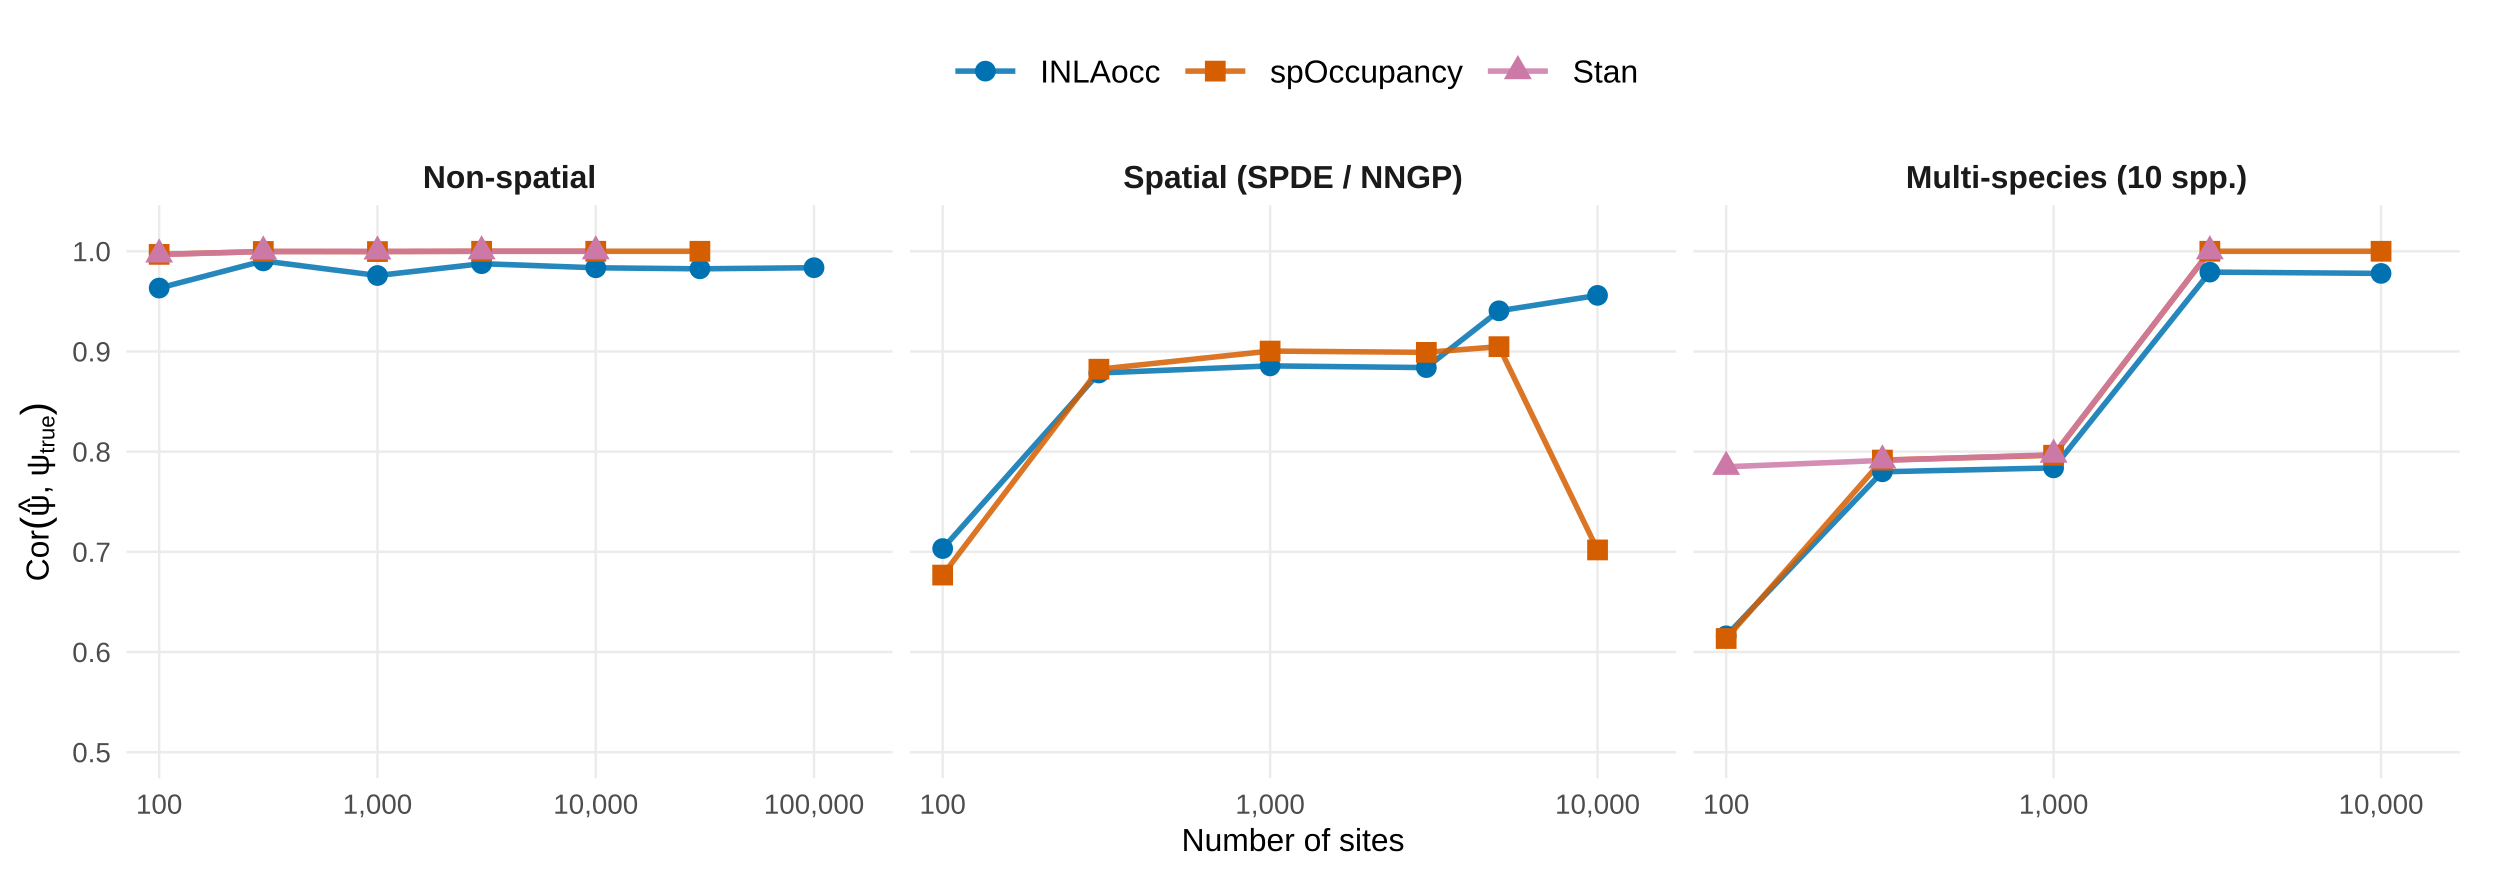
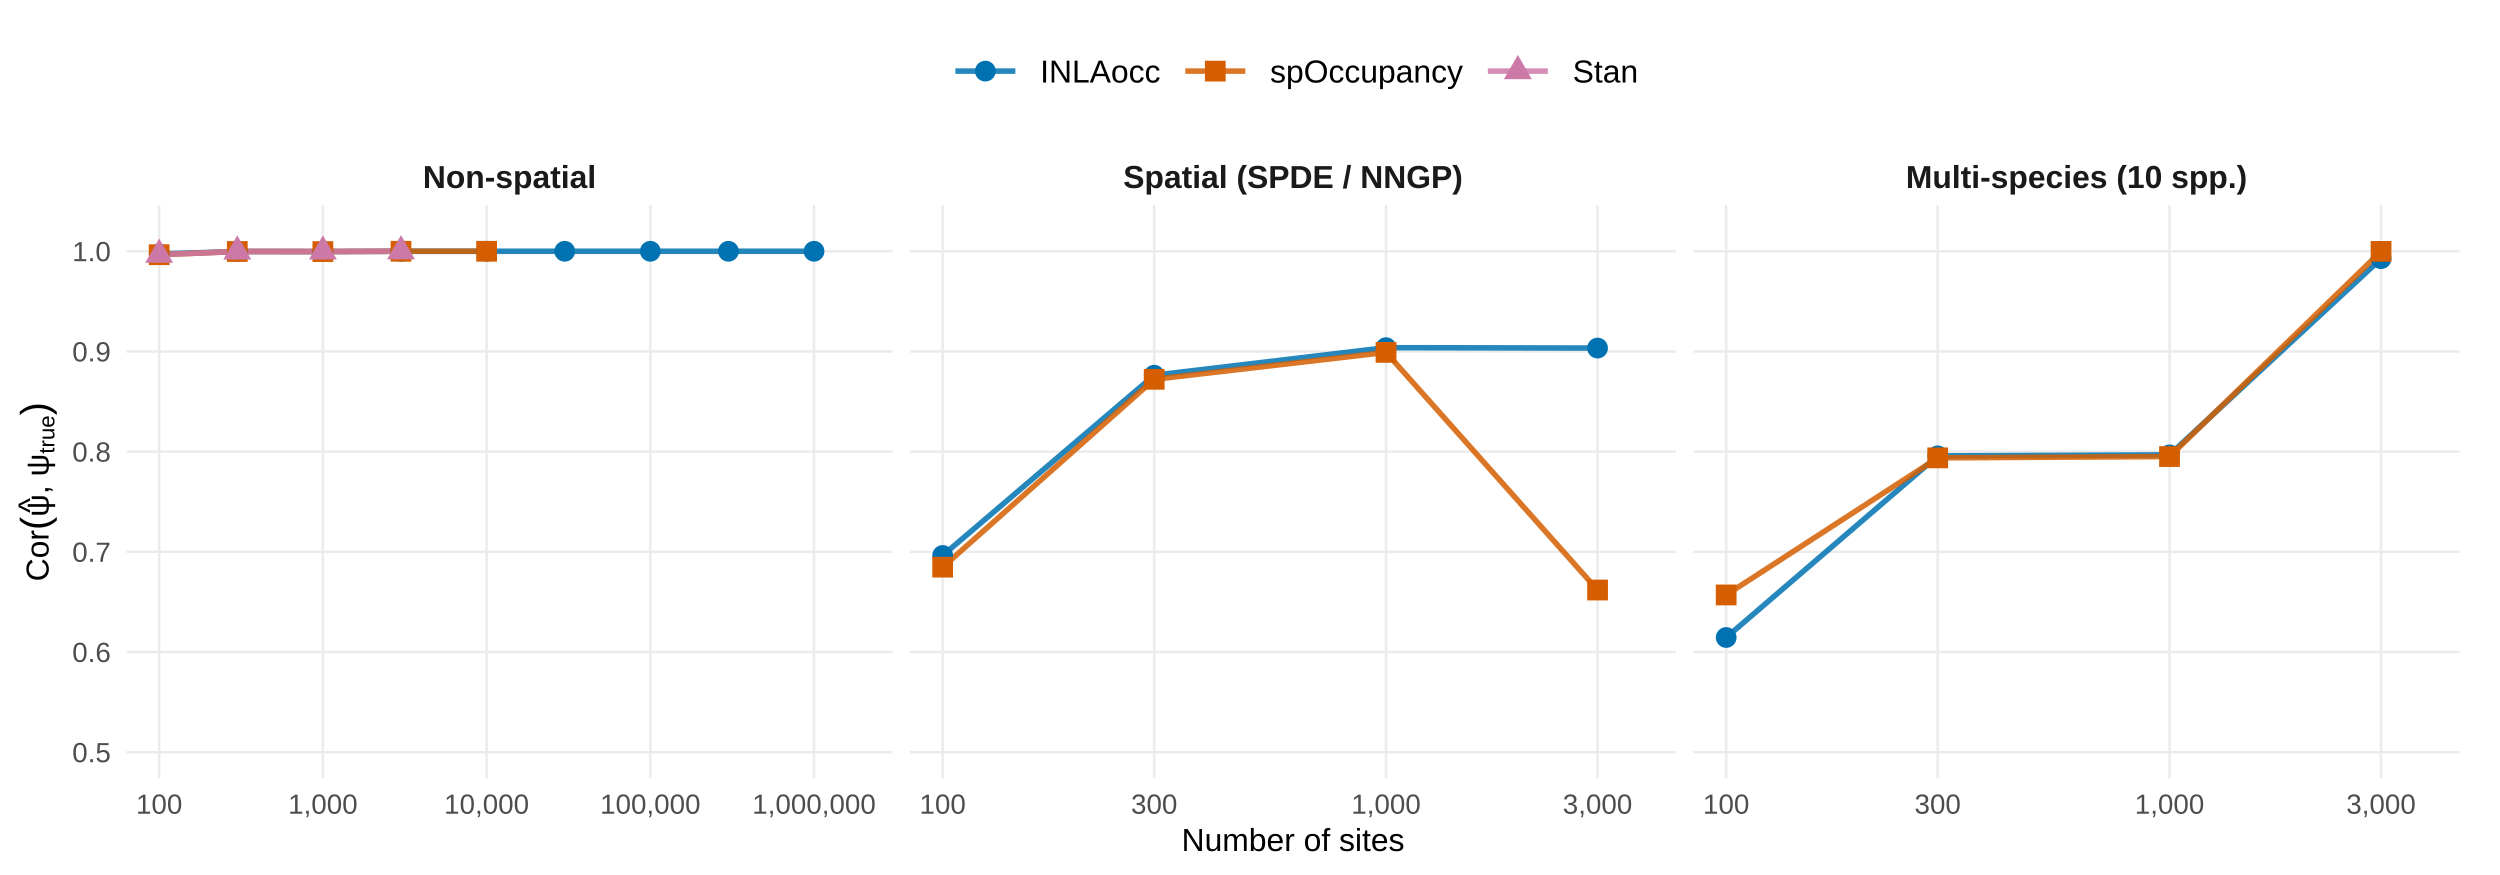
<svg xmlns="http://www.w3.org/2000/svg" width="864.00pt" height="302.40pt" viewBox="0 0 864.00 302.40">
  <g class="svglite">
    <defs>
      <style type="text/css">
    .svglite line, .svglite polyline, .svglite polygon, .svglite path, .svglite rect, .svglite circle {
      fill: none;
      stroke: #000000;
      stroke-linecap: round;
      stroke-linejoin: round;
      stroke-miterlimit: 10.00;
    }
    .svglite text {
      white-space: pre;
    }
    .svglite g.glyphgroup path {
      fill: inherit;
      stroke: none;
    }
  </style>
    </defs>
    <rect width="100%" height="100%" style="stroke: none; fill: #FFFFFF;" />
    <defs>
      <clipPath id="cpMC4wMHw4NjQuMDB8MC4wMHwzMDIuNDA=">
        <rect x="0.00" y="0.00" width="864.00" height="302.40" />
      </clipPath>
    </defs>
    <g clip-path="url(#cpMC4wMHw4NjQuMDB8MC4wMHwzMDIuNDA=)">
      <rect x="0.00" y="-0" width="864.00" height="302.40" style="stroke-width: 1.16; stroke: none; fill: #FFFFFF;" />
    </g>
    <defs>
      <clipPath id="cpNDMuNjl8MzA4LjQ5fDcwLjkxfDI2OC45Nw==">
        <rect x="43.69" y="70.91" width="264.80" height="198.06" />
      </clipPath>
    </defs>
    <g clip-path="url(#cpNDMuNjl8MzA4LjQ5fDcwLjkxfDI2OC45Nw==)">
      <rect x="43.69" y="70.91" width="264.80" height="198.06" style="stroke-width: 1.16; stroke: none; fill: #FFFFFF;" />
      <polyline points="43.69,259.97 308.49,259.97 " style="stroke-width: 0.85; stroke: #EBEBEB; stroke-linecap: butt;" />
      <polyline points="43.69,225.34 308.49,225.34 " style="stroke-width: 0.85; stroke: #EBEBEB; stroke-linecap: butt;" />
      <polyline points="43.69,190.72 308.49,190.72 " style="stroke-width: 0.85; stroke: #EBEBEB; stroke-linecap: butt;" />
      <polyline points="43.69,156.09 308.49,156.09 " style="stroke-width: 0.85; stroke: #EBEBEB; stroke-linecap: butt;" />
      <polyline points="43.69,121.47 308.49,121.47 " style="stroke-width: 0.85; stroke: #EBEBEB; stroke-linecap: butt;" />
      <polyline points="43.69,86.84 308.49,86.84 " style="stroke-width: 0.85; stroke: #EBEBEB; stroke-linecap: butt;" />
      <polyline points="55.01,268.97 55.01,70.91 " style="stroke-width: 0.85; stroke: #EBEBEB; stroke-linecap: butt;" />
-       <polyline points="130.45,268.97 130.45,70.91 " style="stroke-width: 0.85; stroke: #EBEBEB; stroke-linecap: butt;" />
-       <polyline points="205.89,268.97 205.89,70.91 " style="stroke-width: 0.85; stroke: #EBEBEB; stroke-linecap: butt;" />
+       <polyline points="111.59,268.97 111.59,70.91 " style="stroke-width: 0.85; stroke: #EBEBEB; stroke-linecap: butt;" />
+       <polyline points="168.17,268.97 168.17,70.91 " style="stroke-width: 0.85; stroke: #EBEBEB; stroke-linecap: butt;" />
+       <polyline points="224.75,268.97 224.75,70.91 " style="stroke-width: 0.85; stroke: #EBEBEB; stroke-linecap: butt;" />
      <polyline points="281.33,268.97 281.33,70.91 " style="stroke-width: 0.85; stroke: #EBEBEB; stroke-linecap: butt;" />
-       <polyline points="55.01,99.55 91.00,90.16 130.45,95.22 166.44,91.13 205.89,92.55 241.89,92.90 281.33,92.52 " style="stroke-width: 1.92; stroke: #0072B2; stroke-opacity: 0.85; stroke-linecap: butt;" />
-       <polyline points="55.01,87.91 91.00,86.91 130.45,86.94 166.44,86.84 205.89,86.84 241.89,86.84 " style="stroke-width: 1.92; stroke: #D55E00; stroke-opacity: 0.85; stroke-linecap: butt;" />
-       <polyline points="55.01,87.95 91.00,86.91 130.45,86.91 166.44,86.84 205.89,86.84 " style="stroke-width: 1.92; stroke: #CC79A7; stroke-opacity: 0.85; stroke-linecap: butt;" />
-       <circle cx="55.01" cy="99.55" r="3.59" style="stroke-width: 0.77; stroke: none; fill: #0072B2;" />
-       <polygon points="51.42,91.50 58.59,91.50 58.59,84.33 51.42,84.33 " style="stroke-width: 0.77; stroke: none; fill: #D55E00;" />
-       <polygon points="55.01,82.37 59.84,90.74 50.17,90.74 " style="stroke-width: 0.77; stroke: none; fill: #CC79A7;" />
-       <circle cx="91.00" cy="90.16" r="3.59" style="stroke-width: 0.77; stroke: none; fill: #0072B2;" />
-       <polygon points="87.41,90.50 94.59,90.50 94.59,83.32 87.41,83.32 " style="stroke-width: 0.77; stroke: none; fill: #D55E00;" />
-       <polygon points="91.00,81.33 95.83,89.70 86.17,89.70 " style="stroke-width: 0.77; stroke: none; fill: #CC79A7;" />
-       <circle cx="130.45" cy="95.22" r="3.59" style="stroke-width: 0.77; stroke: none; fill: #0072B2;" />
-       <polygon points="126.86,90.53 134.04,90.53 134.04,83.36 126.86,83.36 " style="stroke-width: 0.77; stroke: none; fill: #D55E00;" />
-       <polygon points="130.45,81.33 135.28,89.70 125.62,89.70 " style="stroke-width: 0.77; stroke: none; fill: #CC79A7;" />
-       <circle cx="166.44" cy="91.13" r="3.59" style="stroke-width: 0.77; stroke: none; fill: #0072B2;" />
-       <polygon points="162.86,90.43 170.03,90.43 170.03,83.25 162.86,83.25 " style="stroke-width: 0.77; stroke: none; fill: #D55E00;" />
-       <polygon points="166.44,81.26 171.28,89.63 161.61,89.63 " style="stroke-width: 0.77; stroke: none; fill: #CC79A7;" />
-       <circle cx="205.89" cy="92.55" r="3.59" style="stroke-width: 0.77; stroke: none; fill: #0072B2;" />
-       <polygon points="202.30,90.43 209.48,90.43 209.48,83.25 202.30,83.25 " style="stroke-width: 0.77; stroke: none; fill: #D55E00;" />
-       <circle cx="241.89" cy="92.90" r="3.59" style="stroke-width: 0.77; stroke: none; fill: #0072B2;" />
-       <polygon points="238.30,90.43 245.47,90.43 245.47,83.25 238.30,83.25 " style="stroke-width: 0.77; stroke: none; fill: #D55E00;" />
-       <circle cx="281.33" cy="92.52" r="3.59" style="stroke-width: 0.77; stroke: none; fill: #0072B2;" />
-       <polygon points="205.89,81.26 210.72,89.63 201.06,89.63 " style="stroke-width: 0.77; stroke: none; fill: #CC79A7;" />
+       <polyline points="55.01,87.74 82.00,86.91 111.59,86.94 138.58,86.84 168.17,86.84 195.17,86.84 224.75,86.84 251.75,86.84 281.33,86.84 " style="stroke-width: 1.92; stroke: #0072B2; stroke-opacity: 0.85; stroke-linecap: butt;" />
+       <polyline points="55.01,88.02 82.00,86.91 111.59,86.94 138.58,86.84 168.17,86.84 " style="stroke-width: 1.92; stroke: #D55E00; stroke-opacity: 0.85; stroke-linecap: butt;" />
+       <polyline points="55.01,88.02 82.00,86.91 111.59,86.91 138.58,86.84 " style="stroke-width: 1.92; stroke: #CC79A7; stroke-opacity: 0.85; stroke-linecap: butt;" />
+       <circle cx="55.01" cy="87.74" r="3.59" style="stroke-width: 0.77; stroke: none; fill: #0072B2;" />
+       <polygon points="51.42,91.61 58.59,91.61 58.59,84.43 51.42,84.43 " style="stroke-width: 0.77; stroke: none; fill: #D55E00;" />
+       <polygon points="55.01,82.44 59.84,90.81 50.17,90.81 " style="stroke-width: 0.77; stroke: none; fill: #CC79A7;" />
+       <circle cx="82.00" cy="86.91" r="3.59" style="stroke-width: 0.77; stroke: none; fill: #0072B2;" />
+       <polygon points="78.42,90.50 85.59,90.50 85.59,83.32 78.42,83.32 " style="stroke-width: 0.77; stroke: none; fill: #D55E00;" />
+       <polygon points="82.00,81.33 86.83,89.70 77.17,89.70 " style="stroke-width: 0.77; stroke: none; fill: #CC79A7;" />
+       <circle cx="111.59" cy="86.94" r="3.59" style="stroke-width: 0.77; stroke: none; fill: #0072B2;" />
+       <polygon points="108.00,90.53 115.18,90.53 115.18,83.36 108.00,83.36 " style="stroke-width: 0.77; stroke: none; fill: #D55E00;" />
+       <polygon points="111.59,81.33 116.42,89.70 106.76,89.70 " style="stroke-width: 0.77; stroke: none; fill: #CC79A7;" />
+       <circle cx="138.58" cy="86.84" r="3.59" style="stroke-width: 0.77; stroke: none; fill: #0072B2;" />
+       <polygon points="135.00,90.43 142.17,90.43 142.17,83.25 135.00,83.25 " style="stroke-width: 0.77; stroke: none; fill: #D55E00;" />
+       <polygon points="138.58,81.26 143.42,89.63 133.75,89.63 " style="stroke-width: 0.77; stroke: none; fill: #CC79A7;" />
+       <circle cx="168.17" cy="86.84" r="3.59" style="stroke-width: 0.77; stroke: none; fill: #0072B2;" />
+       <polygon points="164.58,90.43 171.76,90.43 171.76,83.25 164.58,83.25 " style="stroke-width: 0.77; stroke: none; fill: #D55E00;" />
+       <circle cx="195.17" cy="86.84" r="3.59" style="stroke-width: 0.77; stroke: none; fill: #0072B2;" />
+       <circle cx="224.75" cy="86.84" r="3.59" style="stroke-width: 0.77; stroke: none; fill: #0072B2;" />
+       <circle cx="251.75" cy="86.84" r="3.59" style="stroke-width: 0.77; stroke: none; fill: #0072B2;" />
+       <circle cx="281.33" cy="86.84" r="3.59" style="stroke-width: 0.77; stroke: none; fill: #0072B2;" />
    </g>
    <g clip-path="url(#cpMC4wMHw4NjQuMDB8MC4wMHwzMDIuNDA=)">
</g>
    <defs>
      <clipPath id="cpMzE0LjQ3fDU3OS4yN3w3MC45MXwyNjguOTc=">
        <rect x="314.47" y="70.91" width="264.80" height="198.06" />
      </clipPath>
    </defs>
    <g clip-path="url(#cpMzE0LjQ3fDU3OS4yN3w3MC45MXwyNjguOTc=)">
      <rect x="314.47" y="70.91" width="264.80" height="198.06" style="stroke-width: 1.16; stroke: none; fill: #FFFFFF;" />
      <polyline points="314.47,259.97 579.27,259.97 " style="stroke-width: 0.85; stroke: #EBEBEB; stroke-linecap: butt;" />
      <polyline points="314.47,225.34 579.27,225.34 " style="stroke-width: 0.85; stroke: #EBEBEB; stroke-linecap: butt;" />
      <polyline points="314.47,190.72 579.27,190.72 " style="stroke-width: 0.85; stroke: #EBEBEB; stroke-linecap: butt;" />
      <polyline points="314.47,156.09 579.27,156.09 " style="stroke-width: 0.85; stroke: #EBEBEB; stroke-linecap: butt;" />
      <polyline points="314.47,121.47 579.27,121.47 " style="stroke-width: 0.85; stroke: #EBEBEB; stroke-linecap: butt;" />
      <polyline points="314.47,86.84 579.27,86.84 " style="stroke-width: 0.85; stroke: #EBEBEB; stroke-linecap: butt;" />
      <polyline points="325.79,268.97 325.79,70.91 " style="stroke-width: 0.85; stroke: #EBEBEB; stroke-linecap: butt;" />
-       <polyline points="438.95,268.97 438.95,70.91 " style="stroke-width: 0.85; stroke: #EBEBEB; stroke-linecap: butt;" />
+       <polyline points="398.89,268.97 398.89,70.91 " style="stroke-width: 0.85; stroke: #EBEBEB; stroke-linecap: butt;" />
+       <polyline points="479.01,268.97 479.01,70.91 " style="stroke-width: 0.85; stroke: #EBEBEB; stroke-linecap: butt;" />
      <polyline points="552.11,268.97 552.11,70.91 " style="stroke-width: 0.85; stroke: #EBEBEB; stroke-linecap: butt;" />
-       <polyline points="325.79,189.58 379.78,128.91 438.95,126.45 492.94,127.04 518.05,107.41 552.11,102.08 " style="stroke-width: 1.92; stroke: #0072B2; stroke-opacity: 0.85; stroke-linecap: butt;" />
-       <polyline points="325.79,198.75 379.78,127.60 438.95,121.33 492.94,121.78 518.05,119.80 552.11,190.06 " style="stroke-width: 1.92; stroke: #D55E00; stroke-opacity: 0.85; stroke-linecap: butt;" />
-       <circle cx="325.79" cy="189.58" r="3.59" style="stroke-width: 0.77; stroke: none; fill: #0072B2;" />
-       <polygon points="322.20,202.34 329.37,202.34 329.37,195.16 322.20,195.16 " style="stroke-width: 0.77; stroke: none; fill: #D55E00;" />
-       <circle cx="379.78" cy="128.91" r="3.59" style="stroke-width: 0.77; stroke: none; fill: #0072B2;" />
-       <polygon points="376.19,131.18 383.37,131.18 383.37,124.01 376.19,124.01 " style="stroke-width: 0.77; stroke: none; fill: #D55E00;" />
-       <circle cx="438.95" cy="126.45" r="3.59" style="stroke-width: 0.77; stroke: none; fill: #0072B2;" />
-       <polygon points="435.36,124.92 442.54,124.92 442.54,117.74 435.36,117.74 " style="stroke-width: 0.77; stroke: none; fill: #D55E00;" />
-       <circle cx="492.94" cy="127.04" r="3.59" style="stroke-width: 0.77; stroke: none; fill: #0072B2;" />
-       <polygon points="489.35,125.37 496.53,125.37 496.53,118.19 489.35,118.19 " style="stroke-width: 0.77; stroke: none; fill: #D55E00;" />
-       <circle cx="518.05" cy="107.41" r="3.59" style="stroke-width: 0.77; stroke: none; fill: #0072B2;" />
-       <polygon points="514.46,123.39 521.64,123.39 521.64,116.22 514.46,116.22 " style="stroke-width: 0.77; stroke: none; fill: #D55E00;" />
-       <circle cx="552.11" cy="102.08" r="3.59" style="stroke-width: 0.77; stroke: none; fill: #0072B2;" />
-       <polygon points="548.53,193.65 555.70,193.65 555.70,186.47 548.53,186.47 " style="stroke-width: 0.77; stroke: none; fill: #D55E00;" />
+       <polyline points="325.79,191.97 398.89,129.67 479.01,120.15 552.11,120.29 " style="stroke-width: 1.92; stroke: #0072B2; stroke-opacity: 0.85; stroke-linecap: butt;" />
+       <polyline points="325.79,196.02 398.89,131.09 479.01,121.78 552.11,203.91 " style="stroke-width: 1.92; stroke: #D55E00; stroke-opacity: 0.85; stroke-linecap: butt;" />
+       <circle cx="325.79" cy="191.97" r="3.59" style="stroke-width: 0.77; stroke: none; fill: #0072B2;" />
+       <polygon points="322.20,199.60 329.37,199.60 329.37,192.43 322.20,192.43 " style="stroke-width: 0.77; stroke: none; fill: #D55E00;" />
+       <circle cx="398.89" cy="129.67" r="3.59" style="stroke-width: 0.77; stroke: none; fill: #0072B2;" />
+       <polygon points="395.30,134.68 402.48,134.68 402.48,127.51 395.30,127.51 " style="stroke-width: 0.77; stroke: none; fill: #D55E00;" />
+       <circle cx="479.01" cy="120.15" r="3.59" style="stroke-width: 0.77; stroke: none; fill: #0072B2;" />
+       <polygon points="475.42,125.37 482.60,125.37 482.60,118.19 475.42,118.19 " style="stroke-width: 0.77; stroke: none; fill: #D55E00;" />
+       <circle cx="552.11" cy="120.29" r="3.59" style="stroke-width: 0.77; stroke: none; fill: #0072B2;" />
+       <polygon points="548.53,207.50 555.70,207.50 555.70,200.32 548.53,200.32 " style="stroke-width: 0.77; stroke: none; fill: #D55E00;" />
    </g>
    <g clip-path="url(#cpMC4wMHw4NjQuMDB8MC4wMHwzMDIuNDA=)">
</g>
    <defs>
      <clipPath id="cpNTg1LjI1fDg1MC4wNXw3MC45MXwyNjguOTc=">
        <rect x="585.25" y="70.91" width="264.80" height="198.06" />
      </clipPath>
    </defs>
    <g clip-path="url(#cpNTg1LjI1fDg1MC4wNXw3MC45MXwyNjguOTc=)">
      <rect x="585.25" y="70.91" width="264.80" height="198.06" style="stroke-width: 1.16; stroke: none; fill: #FFFFFF;" />
      <polyline points="585.25,259.97 850.05,259.97 " style="stroke-width: 0.85; stroke: #EBEBEB; stroke-linecap: butt;" />
      <polyline points="585.25,225.34 850.05,225.34 " style="stroke-width: 0.85; stroke: #EBEBEB; stroke-linecap: butt;" />
      <polyline points="585.25,190.72 850.05,190.72 " style="stroke-width: 0.85; stroke: #EBEBEB; stroke-linecap: butt;" />
      <polyline points="585.25,156.09 850.05,156.09 " style="stroke-width: 0.85; stroke: #EBEBEB; stroke-linecap: butt;" />
      <polyline points="585.25,121.47 850.05,121.47 " style="stroke-width: 0.85; stroke: #EBEBEB; stroke-linecap: butt;" />
      <polyline points="585.25,86.84 850.05,86.84 " style="stroke-width: 0.85; stroke: #EBEBEB; stroke-linecap: butt;" />
      <polyline points="596.57,268.97 596.57,70.91 " style="stroke-width: 0.85; stroke: #EBEBEB; stroke-linecap: butt;" />
-       <polyline points="709.73,268.97 709.73,70.91 " style="stroke-width: 0.85; stroke: #EBEBEB; stroke-linecap: butt;" />
+       <polyline points="669.67,268.97 669.67,70.91 " style="stroke-width: 0.85; stroke: #EBEBEB; stroke-linecap: butt;" />
+       <polyline points="749.79,268.97 749.79,70.91 " style="stroke-width: 0.85; stroke: #EBEBEB; stroke-linecap: butt;" />
      <polyline points="822.89,268.97 822.89,70.91 " style="stroke-width: 0.85; stroke: #EBEBEB; stroke-linecap: butt;" />
-       <polyline points="596.57,219.74 650.56,163.05 709.73,161.70 763.72,94.04 822.89,94.49 " style="stroke-width: 1.92; stroke: #0072B2; stroke-opacity: 0.85; stroke-linecap: butt;" />
-       <polyline points="596.57,220.67 650.56,159.00 709.73,157.34 763.72,86.84 822.89,86.84 " style="stroke-width: 1.92; stroke: #D55E00; stroke-opacity: 0.85; stroke-linecap: butt;" />
-       <polyline points="596.57,161.32 650.56,159.11 709.73,157.13 763.72,86.84 " style="stroke-width: 1.92; stroke: #CC79A7; stroke-opacity: 0.85; stroke-linecap: butt;" />
-       <circle cx="596.57" cy="219.74" r="3.59" style="stroke-width: 0.77; stroke: none; fill: #0072B2;" />
-       <polygon points="592.98,224.26 600.15,224.26 600.15,217.08 592.98,217.08 " style="stroke-width: 0.77; stroke: none; fill: #D55E00;" />
-       <circle cx="650.56" cy="163.05" r="3.59" style="stroke-width: 0.77; stroke: none; fill: #0072B2;" />
-       <polygon points="646.97,162.59 654.15,162.59 654.15,155.41 646.97,155.41 " style="stroke-width: 0.77; stroke: none; fill: #D55E00;" />
-       <circle cx="709.73" cy="161.70" r="3.59" style="stroke-width: 0.77; stroke: none; fill: #0072B2;" />
-       <polygon points="706.14,160.93 713.32,160.93 713.32,153.75 706.14,153.75 " style="stroke-width: 0.77; stroke: none; fill: #D55E00;" />
-       <circle cx="763.72" cy="94.04" r="3.59" style="stroke-width: 0.77; stroke: none; fill: #0072B2;" />
-       <polygon points="760.13,90.43 767.31,90.43 767.31,83.25 760.13,83.25 " style="stroke-width: 0.77; stroke: none; fill: #D55E00;" />
-       <circle cx="822.89" cy="94.49" r="3.59" style="stroke-width: 0.77; stroke: none; fill: #0072B2;" />
-       <polygon points="819.31,90.43 826.48,90.43 826.48,83.25 819.31,83.25 " style="stroke-width: 0.77; stroke: none; fill: #D55E00;" />
-       <polygon points="596.57,155.74 601.40,164.11 591.73,164.11 " style="stroke-width: 0.77; stroke: none; fill: #CC79A7;" />
-       <polygon points="650.56,153.53 655.39,161.89 645.73,161.89 " style="stroke-width: 0.77; stroke: none; fill: #CC79A7;" />
-       <polygon points="709.73,151.55 714.56,159.92 704.90,159.92 " style="stroke-width: 0.77; stroke: none; fill: #CC79A7;" />
-       <polygon points="763.72,81.26 768.55,89.63 758.89,89.63 " style="stroke-width: 0.77; stroke: none; fill: #CC79A7;" />
+       <polyline points="596.57,220.32 669.67,157.55 749.79,157.20 822.89,89.40 " style="stroke-width: 1.92; stroke: #0072B2; stroke-opacity: 0.85; stroke-linecap: butt;" />
+       <polyline points="596.57,205.61 669.67,158.24 749.79,157.79 822.89,86.87 " style="stroke-width: 1.92; stroke: #D55E00; stroke-opacity: 0.85; stroke-linecap: butt;" />
+       <circle cx="596.57" cy="220.32" r="3.59" style="stroke-width: 0.77; stroke: none; fill: #0072B2;" />
+       <polygon points="592.98,209.20 600.15,209.20 600.15,202.02 592.98,202.02 " style="stroke-width: 0.77; stroke: none; fill: #D55E00;" />
+       <circle cx="669.67" cy="157.55" r="3.59" style="stroke-width: 0.77; stroke: none; fill: #0072B2;" />
+       <polygon points="666.08,161.83 673.26,161.83 673.26,154.65 666.08,154.65 " style="stroke-width: 0.77; stroke: none; fill: #D55E00;" />
+       <circle cx="749.79" cy="157.20" r="3.59" style="stroke-width: 0.77; stroke: none; fill: #0072B2;" />
+       <polygon points="746.20,161.38 753.38,161.38 753.38,154.20 746.20,154.20 " style="stroke-width: 0.77; stroke: none; fill: #D55E00;" />
+       <circle cx="822.89" cy="89.40" r="3.59" style="stroke-width: 0.77; stroke: none; fill: #0072B2;" />
+       <polygon points="819.31,90.46 826.48,90.46 826.48,83.29 819.31,83.29 " style="stroke-width: 0.77; stroke: none; fill: #D55E00;" />
    </g>
    <g clip-path="url(#cpMC4wMHw4NjQuMDB8MC4wMHwzMDIuNDA=)">
</g>
    <defs>
      <clipPath id="cpNDMuNjl8MzA4LjQ5fDUxLjE1fDcwLjkx">
        <rect x="43.69" y="51.15" width="264.80" height="19.76" />
      </clipPath>
    </defs>
    <g clip-path="url(#cpNDMuNjl8MzA4LjQ5fDUxLjE1fDcwLjkx)">
      <text x="176.09" y="64.97" text-anchor="middle" style="font-size: 11.00px; font-weight: bold;fill: #1A1A1A; font-family: &quot;Arial&quot;;" textLength="59.91px" lengthAdjust="spacingAndGlyphs">Non-spatial</text>
    </g>
    <g clip-path="url(#cpMC4wMHw4NjQuMDB8MC4wMHwzMDIuNDA=)">
</g>
    <defs>
      <clipPath id="cpMzE0LjQ3fDU3OS4yN3w1MS4xNXw3MC45MQ==">
        <rect x="314.47" y="51.15" width="264.80" height="19.76" />
      </clipPath>
    </defs>
    <g clip-path="url(#cpMzE0LjQ3fDU3OS4yN3w1MS4xNXw3MC45MQ==)">
      <text x="446.87" y="64.97" text-anchor="middle" style="font-size: 11.00px; font-weight: bold;fill: #1A1A1A; font-family: &quot;Arial&quot;;" textLength="117.41px" lengthAdjust="spacingAndGlyphs">Spatial (SPDE / NNGP)</text>
    </g>
    <g clip-path="url(#cpMC4wMHw4NjQuMDB8MC4wMHwzMDIuNDA=)">
</g>
    <defs>
      <clipPath id="cpNTg1LjI1fDg1MC4wNXw1MS4xNXw3MC45MQ==">
        <rect x="585.25" y="51.15" width="264.80" height="19.76" />
      </clipPath>
    </defs>
    <g clip-path="url(#cpNTg1LjI1fDg1MC4wNXw1MS4xNXw3MC45MQ==)">
      <text x="717.65" y="64.97" text-anchor="middle" style="font-size: 11.00px; font-weight: bold;fill: #1A1A1A; font-family: &quot;Arial&quot;;" textLength="118.03px" lengthAdjust="spacingAndGlyphs">Multi-species (10 spp.)</text>
    </g>
    <g clip-path="url(#cpMC4wMHw4NjQuMDB8MC4wMHwzMDIuNDA=)">
      <text x="55.01" y="281.22" text-anchor="middle" style="font-size: 9.60px;fill: #4D4D4D; font-family: &quot;Arial&quot;;" textLength="15.98px" lengthAdjust="spacingAndGlyphs">100</text>
-       <text x="130.45" y="281.22" text-anchor="middle" style="font-size: 9.60px;fill: #4D4D4D; font-family: &quot;Arial&quot;;" textLength="23.98px" lengthAdjust="spacingAndGlyphs">1,000</text>
-       <text x="205.89" y="281.22" text-anchor="middle" style="font-size: 9.60px;fill: #4D4D4D; font-family: &quot;Arial&quot;;" textLength="29.31px" lengthAdjust="spacingAndGlyphs">10,000</text>
-       <text x="281.33" y="281.22" text-anchor="middle" style="font-size: 9.60px;fill: #4D4D4D; font-family: &quot;Arial&quot;;" textLength="34.64px" lengthAdjust="spacingAndGlyphs">100,000</text>
+       <text x="111.59" y="281.22" text-anchor="middle" style="font-size: 9.60px;fill: #4D4D4D; font-family: &quot;Arial&quot;;" textLength="23.98px" lengthAdjust="spacingAndGlyphs">1,000</text>
+       <text x="168.17" y="281.22" text-anchor="middle" style="font-size: 9.60px;fill: #4D4D4D; font-family: &quot;Arial&quot;;" textLength="29.31px" lengthAdjust="spacingAndGlyphs">10,000</text>
+       <text x="224.75" y="281.22" text-anchor="middle" style="font-size: 9.60px;fill: #4D4D4D; font-family: &quot;Arial&quot;;" textLength="34.64px" lengthAdjust="spacingAndGlyphs">100,000</text>
+       <text x="281.33" y="281.22" text-anchor="middle" style="font-size: 9.60px;fill: #4D4D4D; font-family: &quot;Arial&quot;;" textLength="42.64px" lengthAdjust="spacingAndGlyphs">1,000,000</text>
      <text x="325.79" y="281.22" text-anchor="middle" style="font-size: 9.60px;fill: #4D4D4D; font-family: &quot;Arial&quot;;" textLength="15.98px" lengthAdjust="spacingAndGlyphs">100</text>
-       <text x="438.95" y="281.22" text-anchor="middle" style="font-size: 9.60px;fill: #4D4D4D; font-family: &quot;Arial&quot;;" textLength="23.98px" lengthAdjust="spacingAndGlyphs">1,000</text>
-       <text x="552.11" y="281.22" text-anchor="middle" style="font-size: 9.60px;fill: #4D4D4D; font-family: &quot;Arial&quot;;" textLength="29.31px" lengthAdjust="spacingAndGlyphs">10,000</text>
+       <text x="398.89" y="281.22" text-anchor="middle" style="font-size: 9.60px;fill: #4D4D4D; font-family: &quot;Arial&quot;;" textLength="15.98px" lengthAdjust="spacingAndGlyphs">300</text>
+       <text x="479.01" y="281.22" text-anchor="middle" style="font-size: 9.60px;fill: #4D4D4D; font-family: &quot;Arial&quot;;" textLength="23.98px" lengthAdjust="spacingAndGlyphs">1,000</text>
+       <text x="552.11" y="281.22" text-anchor="middle" style="font-size: 9.60px;fill: #4D4D4D; font-family: &quot;Arial&quot;;" textLength="23.98px" lengthAdjust="spacingAndGlyphs">3,000</text>
      <text x="596.57" y="281.22" text-anchor="middle" style="font-size: 9.60px;fill: #4D4D4D; font-family: &quot;Arial&quot;;" textLength="15.98px" lengthAdjust="spacingAndGlyphs">100</text>
-       <text x="709.73" y="281.22" text-anchor="middle" style="font-size: 9.60px;fill: #4D4D4D; font-family: &quot;Arial&quot;;" textLength="23.98px" lengthAdjust="spacingAndGlyphs">1,000</text>
-       <text x="822.89" y="281.22" text-anchor="middle" style="font-size: 9.60px;fill: #4D4D4D; font-family: &quot;Arial&quot;;" textLength="29.31px" lengthAdjust="spacingAndGlyphs">10,000</text>
+       <text x="669.67" y="281.22" text-anchor="middle" style="font-size: 9.60px;fill: #4D4D4D; font-family: &quot;Arial&quot;;" textLength="15.98px" lengthAdjust="spacingAndGlyphs">300</text>
+       <text x="749.79" y="281.22" text-anchor="middle" style="font-size: 9.60px;fill: #4D4D4D; font-family: &quot;Arial&quot;;" textLength="23.98px" lengthAdjust="spacingAndGlyphs">1,000</text>
+       <text x="822.89" y="281.22" text-anchor="middle" style="font-size: 9.60px;fill: #4D4D4D; font-family: &quot;Arial&quot;;" textLength="23.98px" lengthAdjust="spacingAndGlyphs">3,000</text>
      <text x="38.31" y="263.41" text-anchor="end" style="font-size: 9.60px;fill: #4D4D4D; font-family: &quot;Arial&quot;;" textLength="13.33px" lengthAdjust="spacingAndGlyphs">0.5</text>
      <text x="38.31" y="228.78" text-anchor="end" style="font-size: 9.60px;fill: #4D4D4D; font-family: &quot;Arial&quot;;" textLength="13.33px" lengthAdjust="spacingAndGlyphs">0.6</text>
      <text x="38.31" y="194.15" text-anchor="end" style="font-size: 9.60px;fill: #4D4D4D; font-family: &quot;Arial&quot;;" textLength="13.33px" lengthAdjust="spacingAndGlyphs">0.7</text>
      <text x="38.31" y="159.53" text-anchor="end" style="font-size: 9.60px;fill: #4D4D4D; font-family: &quot;Arial&quot;;" textLength="13.33px" lengthAdjust="spacingAndGlyphs">0.8</text>
      <text x="38.31" y="124.90" text-anchor="end" style="font-size: 9.60px;fill: #4D4D4D; font-family: &quot;Arial&quot;;" textLength="13.33px" lengthAdjust="spacingAndGlyphs">0.9</text>
      <text x="38.31" y="90.27" text-anchor="end" style="font-size: 9.60px;fill: #4D4D4D; font-family: &quot;Arial&quot;;" textLength="13.33px" lengthAdjust="spacingAndGlyphs">1.0</text>
      <text x="446.87" y="294.10" text-anchor="middle" style="font-size: 11.00px; font-family: &quot;Arial&quot;;" textLength="77.06px" lengthAdjust="spacingAndGlyphs">Number of sites</text>
      <text transform="translate(16.78,200.91) rotate(-90)" style="font-size: 11.00px; font-family: &quot;Arial&quot;;" textLength="17.72px" lengthAdjust="spacingAndGlyphs">Cor</text>
      <text transform="translate(16.78,183.19) rotate(-90)" style="font-size: 13.75px; font-family: &quot;Arial&quot;;" textLength="4.58px" lengthAdjust="spacingAndGlyphs">(</text>
      <text transform="translate(16.78,178.61) rotate(-90)" style="font-size: 11.00px; font-family: &quot;Arial&quot;;" textLength="7.84px" lengthAdjust="spacingAndGlyphs">ψ</text>
      <text transform="translate(13.98,177.27) rotate(-90)" style="font-size: 11.00px; font-family: &quot;Arial&quot;;" textLength="5.16px" lengthAdjust="spacingAndGlyphs">^</text>
      <text transform="translate(16.78,170.77) rotate(-90)" style="font-size: 11.00px; font-family: &quot;Arial&quot;;" textLength="3.06px" lengthAdjust="spacingAndGlyphs">,</text>
      <text transform="translate(16.78,167.71) rotate(-90)" style="font-size: 11.00px; font-family: &quot;Arial&quot;;" textLength="3.06px" lengthAdjust="spacingAndGlyphs"> </text>
      <text transform="translate(16.78,164.65) rotate(-90)" style="font-size: 11.00px; font-family: &quot;Arial&quot;;" textLength="7.84px" lengthAdjust="spacingAndGlyphs">ψ</text>
      <text transform="translate(18.78,156.81) rotate(-90)" style="font-size: 7.70px; font-family: &quot;Arial&quot;;" textLength="2.14px" lengthAdjust="spacingAndGlyphs">t</text>
      <text transform="translate(18.78,154.67) rotate(-90)" style="font-size: 7.70px; font-family: &quot;Arial&quot;;" textLength="2.56px" lengthAdjust="spacingAndGlyphs">r</text>
      <text transform="translate(18.78,152.11) rotate(-90)" style="font-size: 7.70px; font-family: &quot;Arial&quot;;" textLength="4.28px" lengthAdjust="spacingAndGlyphs">u</text>
      <text transform="translate(18.78,147.83) rotate(-90)" style="font-size: 7.70px; font-family: &quot;Arial&quot;;" textLength="4.28px" lengthAdjust="spacingAndGlyphs">e</text>
      <text transform="translate(16.78,143.56) rotate(-90)" style="font-size: 13.75px; font-family: &quot;Arial&quot;;" textLength="4.58px" lengthAdjust="spacingAndGlyphs">)</text>
      <line x1="330.17" y1="24.58" x2="350.91" y2="24.58" style="stroke-width: 1.92; stroke: #0072B2; stroke-opacity: 0.85; stroke-linecap: butt;" />
      <circle cx="340.54" cy="24.58" r="3.59" style="stroke-width: 0.77; stroke: none; fill: #0072B2;" />
      <line x1="409.64" y1="24.58" x2="430.38" y2="24.58" style="stroke-width: 1.92; stroke: #D55E00; stroke-opacity: 0.85; stroke-linecap: butt;" />
      <polygon points="416.42,28.17 423.59,28.17 423.59,20.99 416.42,20.99 " style="stroke-width: 0.77; stroke: none; fill: #D55E00;" />
      <line x1="514.20" y1="24.58" x2="534.94" y2="24.58" style="stroke-width: 1.92; stroke: #CC79A7; stroke-opacity: 0.85; stroke-linecap: butt;" />
      <polygon points="524.57,19.00 529.40,27.37 519.74,27.37 " style="stroke-width: 0.77; stroke: none; fill: #CC79A7;" />
      <text x="359.48" y="28.52" style="font-size: 11.00px; font-family: &quot;Arial&quot;;" textLength="41.59px" lengthAdjust="spacingAndGlyphs">INLAocc</text>
      <text x="438.94" y="28.52" style="font-size: 11.00px; font-family: &quot;Arial&quot;;" textLength="66.69px" lengthAdjust="spacingAndGlyphs">spOccupancy</text>
      <text x="543.51" y="28.52" style="font-size: 11.00px; font-family: &quot;Arial&quot;;" textLength="22.66px" lengthAdjust="spacingAndGlyphs">Stan</text>
    </g>
  </g>
</svg>
